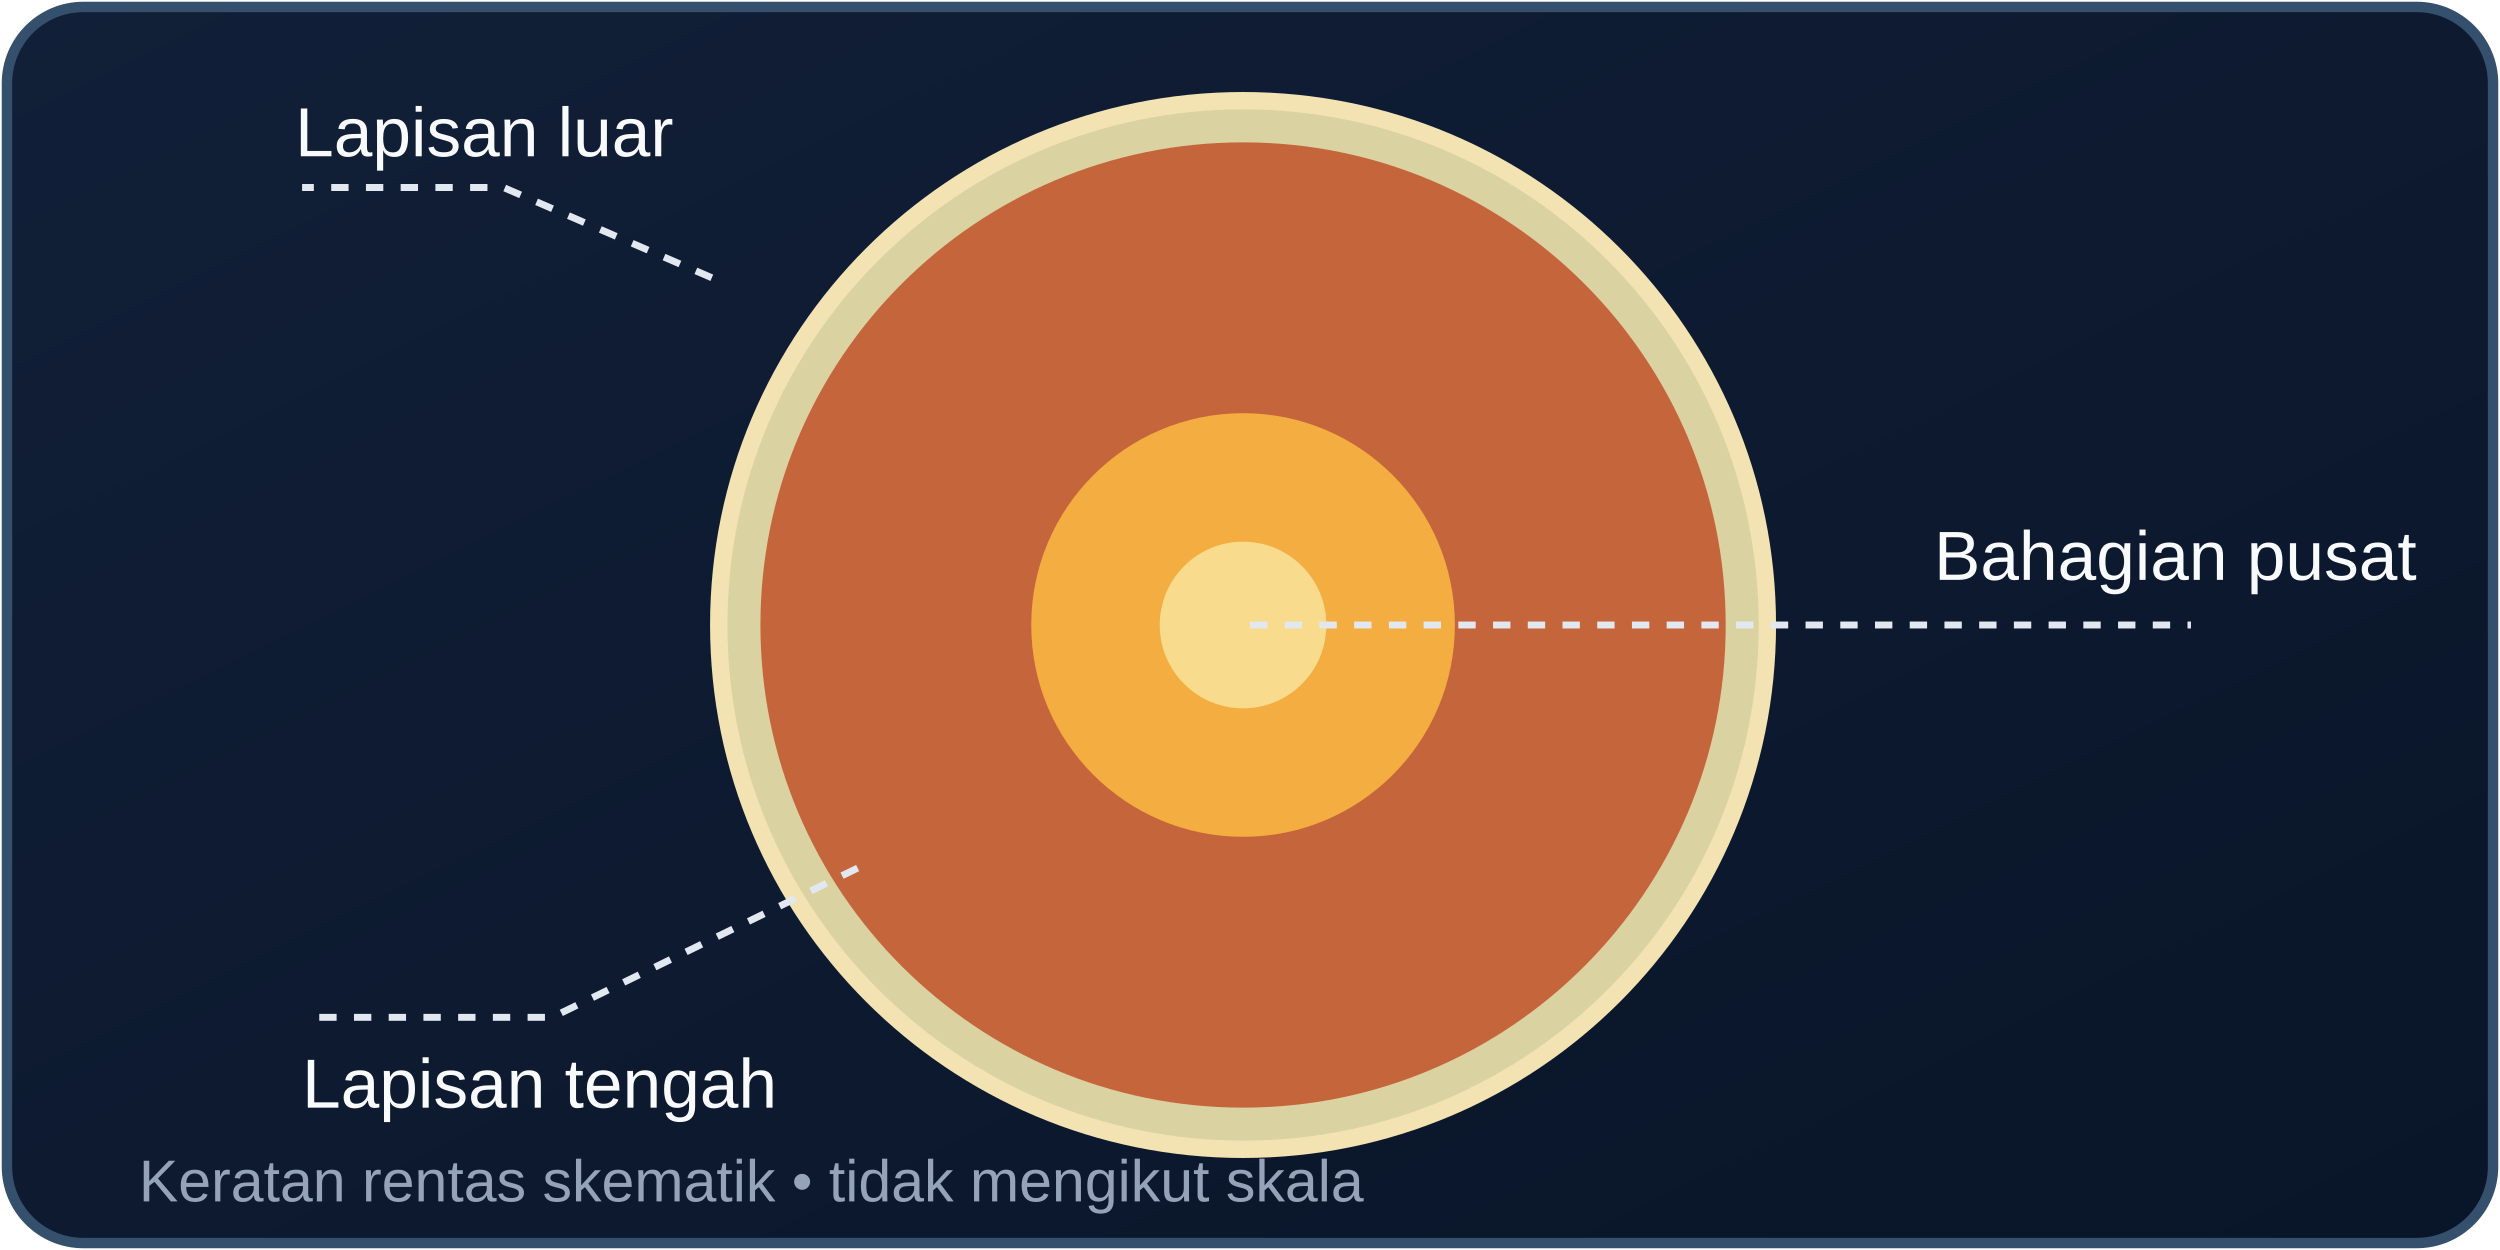
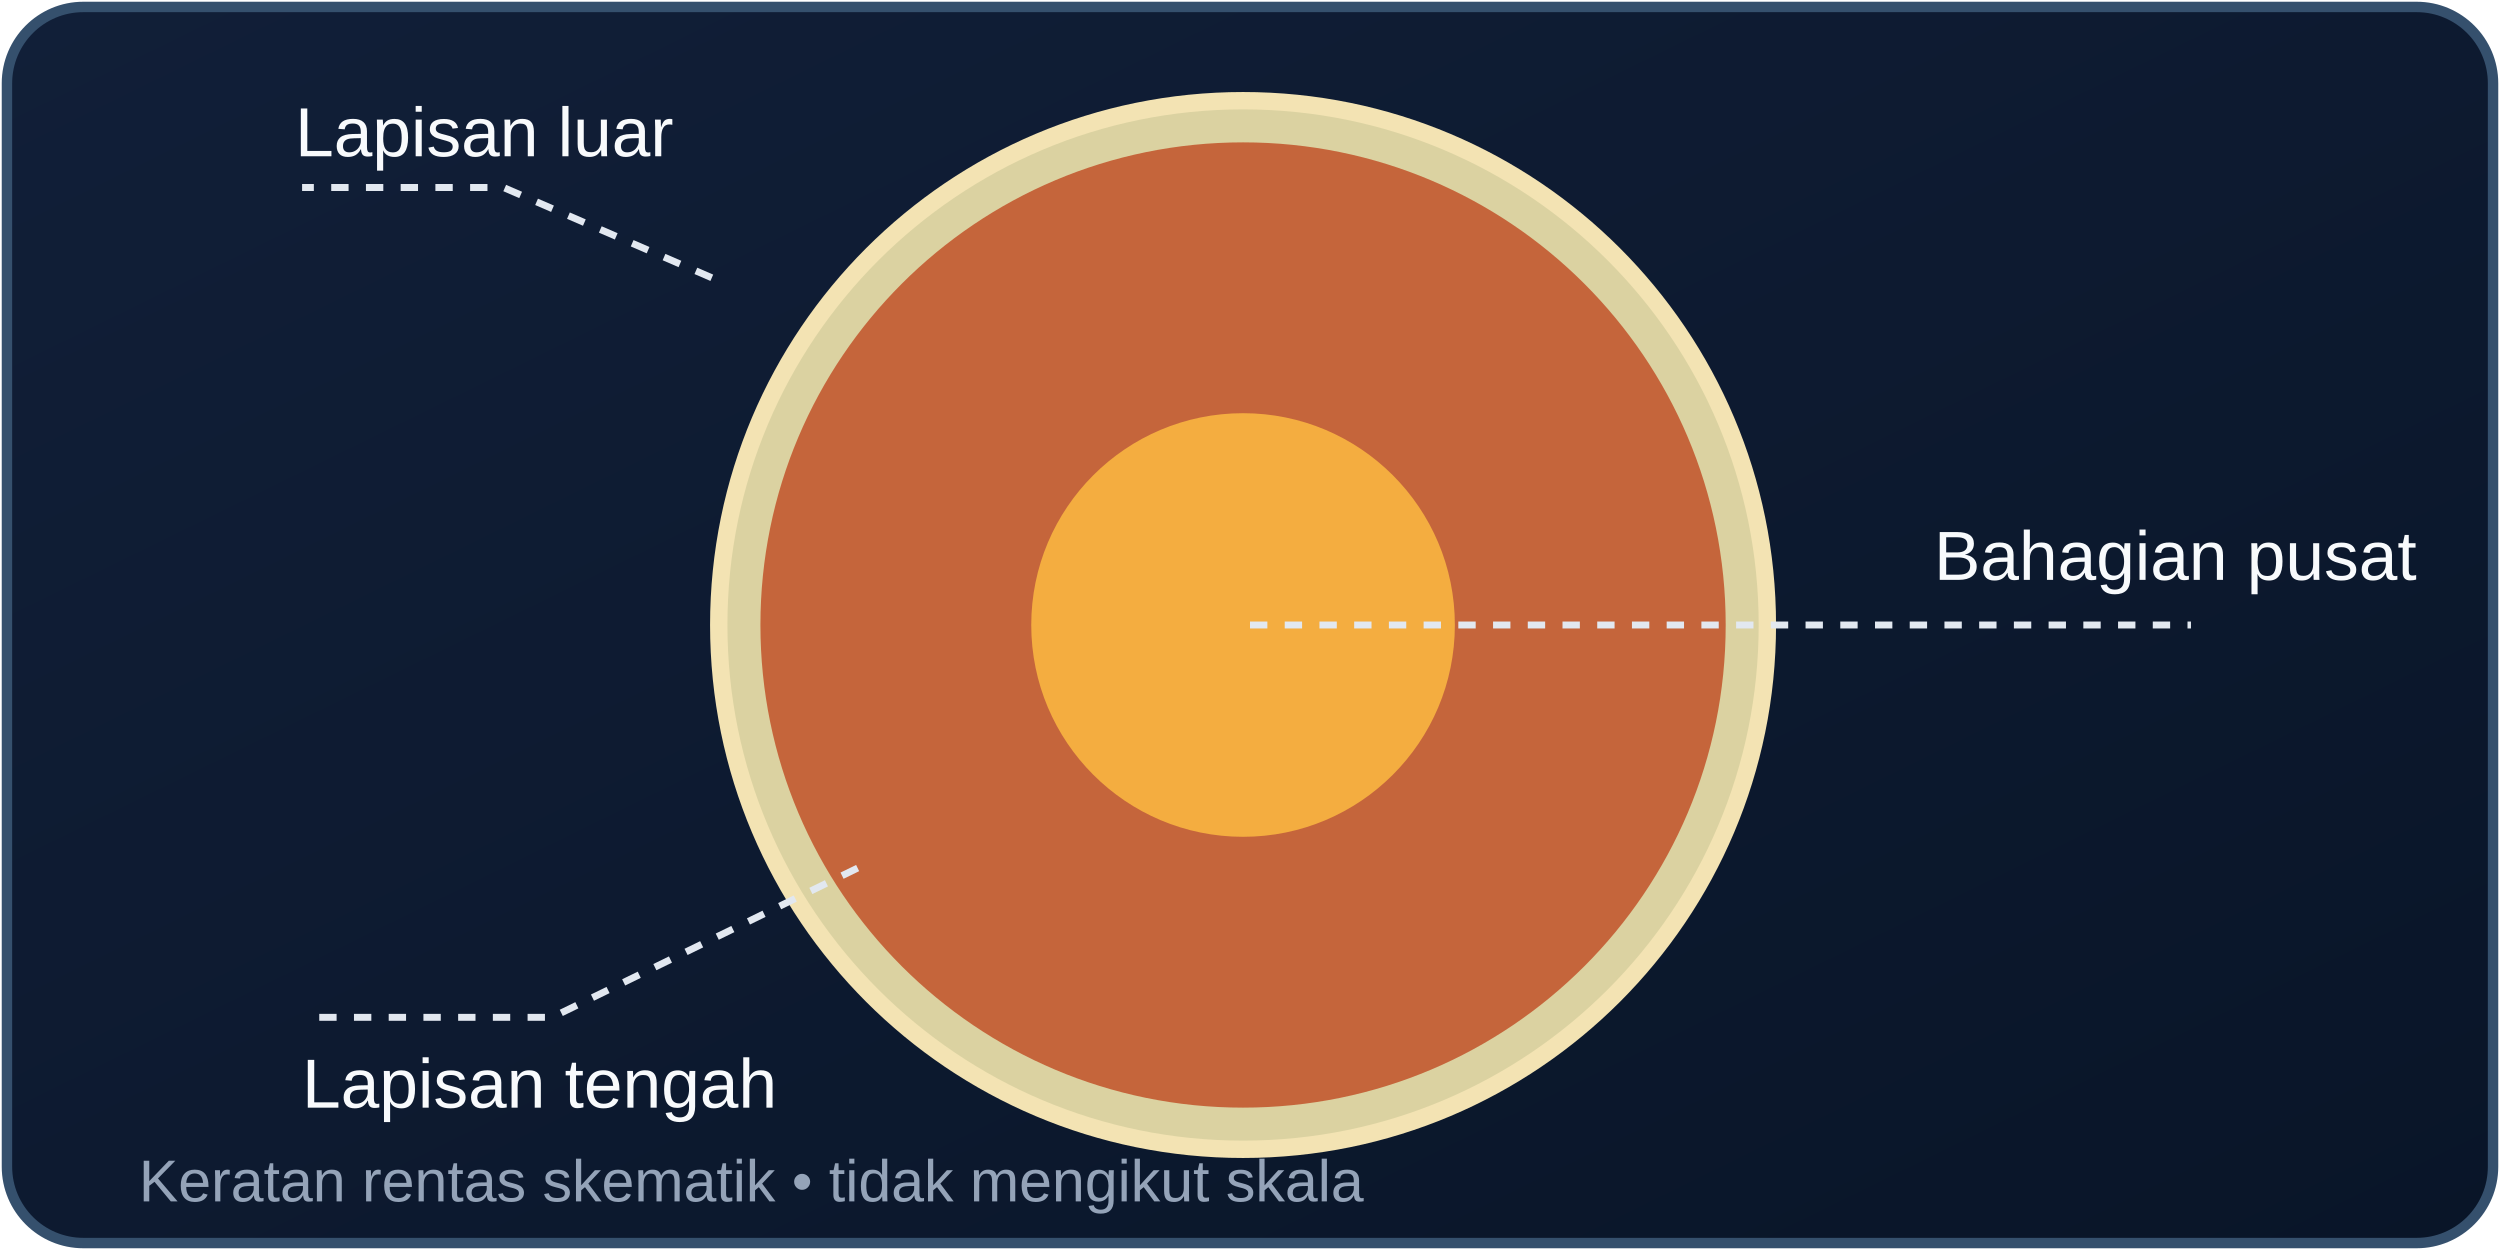
<svg xmlns="http://www.w3.org/2000/svg" viewBox="0 0 720 360" role="img" aria-labelledby="title description">
  <defs>
    <linearGradient id="bg" x2="1" y2="1">
      <stop stop-color="#111f38" />
      <stop offset="1" stop-color="#091528" />
    </linearGradient>
  </defs>
  <rect x="2" y="2" width="716" height="356" rx="22" fill="url(#bg)" stroke="#35506d" stroke-width="3" />
  <circle cx="358" cy="180" r="151" fill="#dbd2a1" stroke="#f3e3b3" stroke-width="5" />
  <circle cx="358" cy="180" r="139" fill="#c5653b" />
  <circle cx="358" cy="180" r="61" fill="#f4ad40" />
-   <circle cx="358" cy="180" r="24" fill="#f8db8c" />
  <path d="M205 80L145 54H87 M247 250L159 293H87 M360 180L539 180H631" fill="none" stroke="#e2e8f0" stroke-width="2" stroke-dasharray="5 5" />
  <g font-family="Arial,sans-serif" font-size="20" fill="#f8fafc">
    <text x="85" y="45">Lapisan luar</text>
    <text x="87" y="319">Lapisan tengah</text>
    <text x="557" y="167">Bahagian pusat</text>
  </g>
  <text x="40" y="346" font-family="Arial,sans-serif" fill="#94a3b8" font-size="17">Keratan rentas skematik • tidak mengikut skala</text>
</svg>
